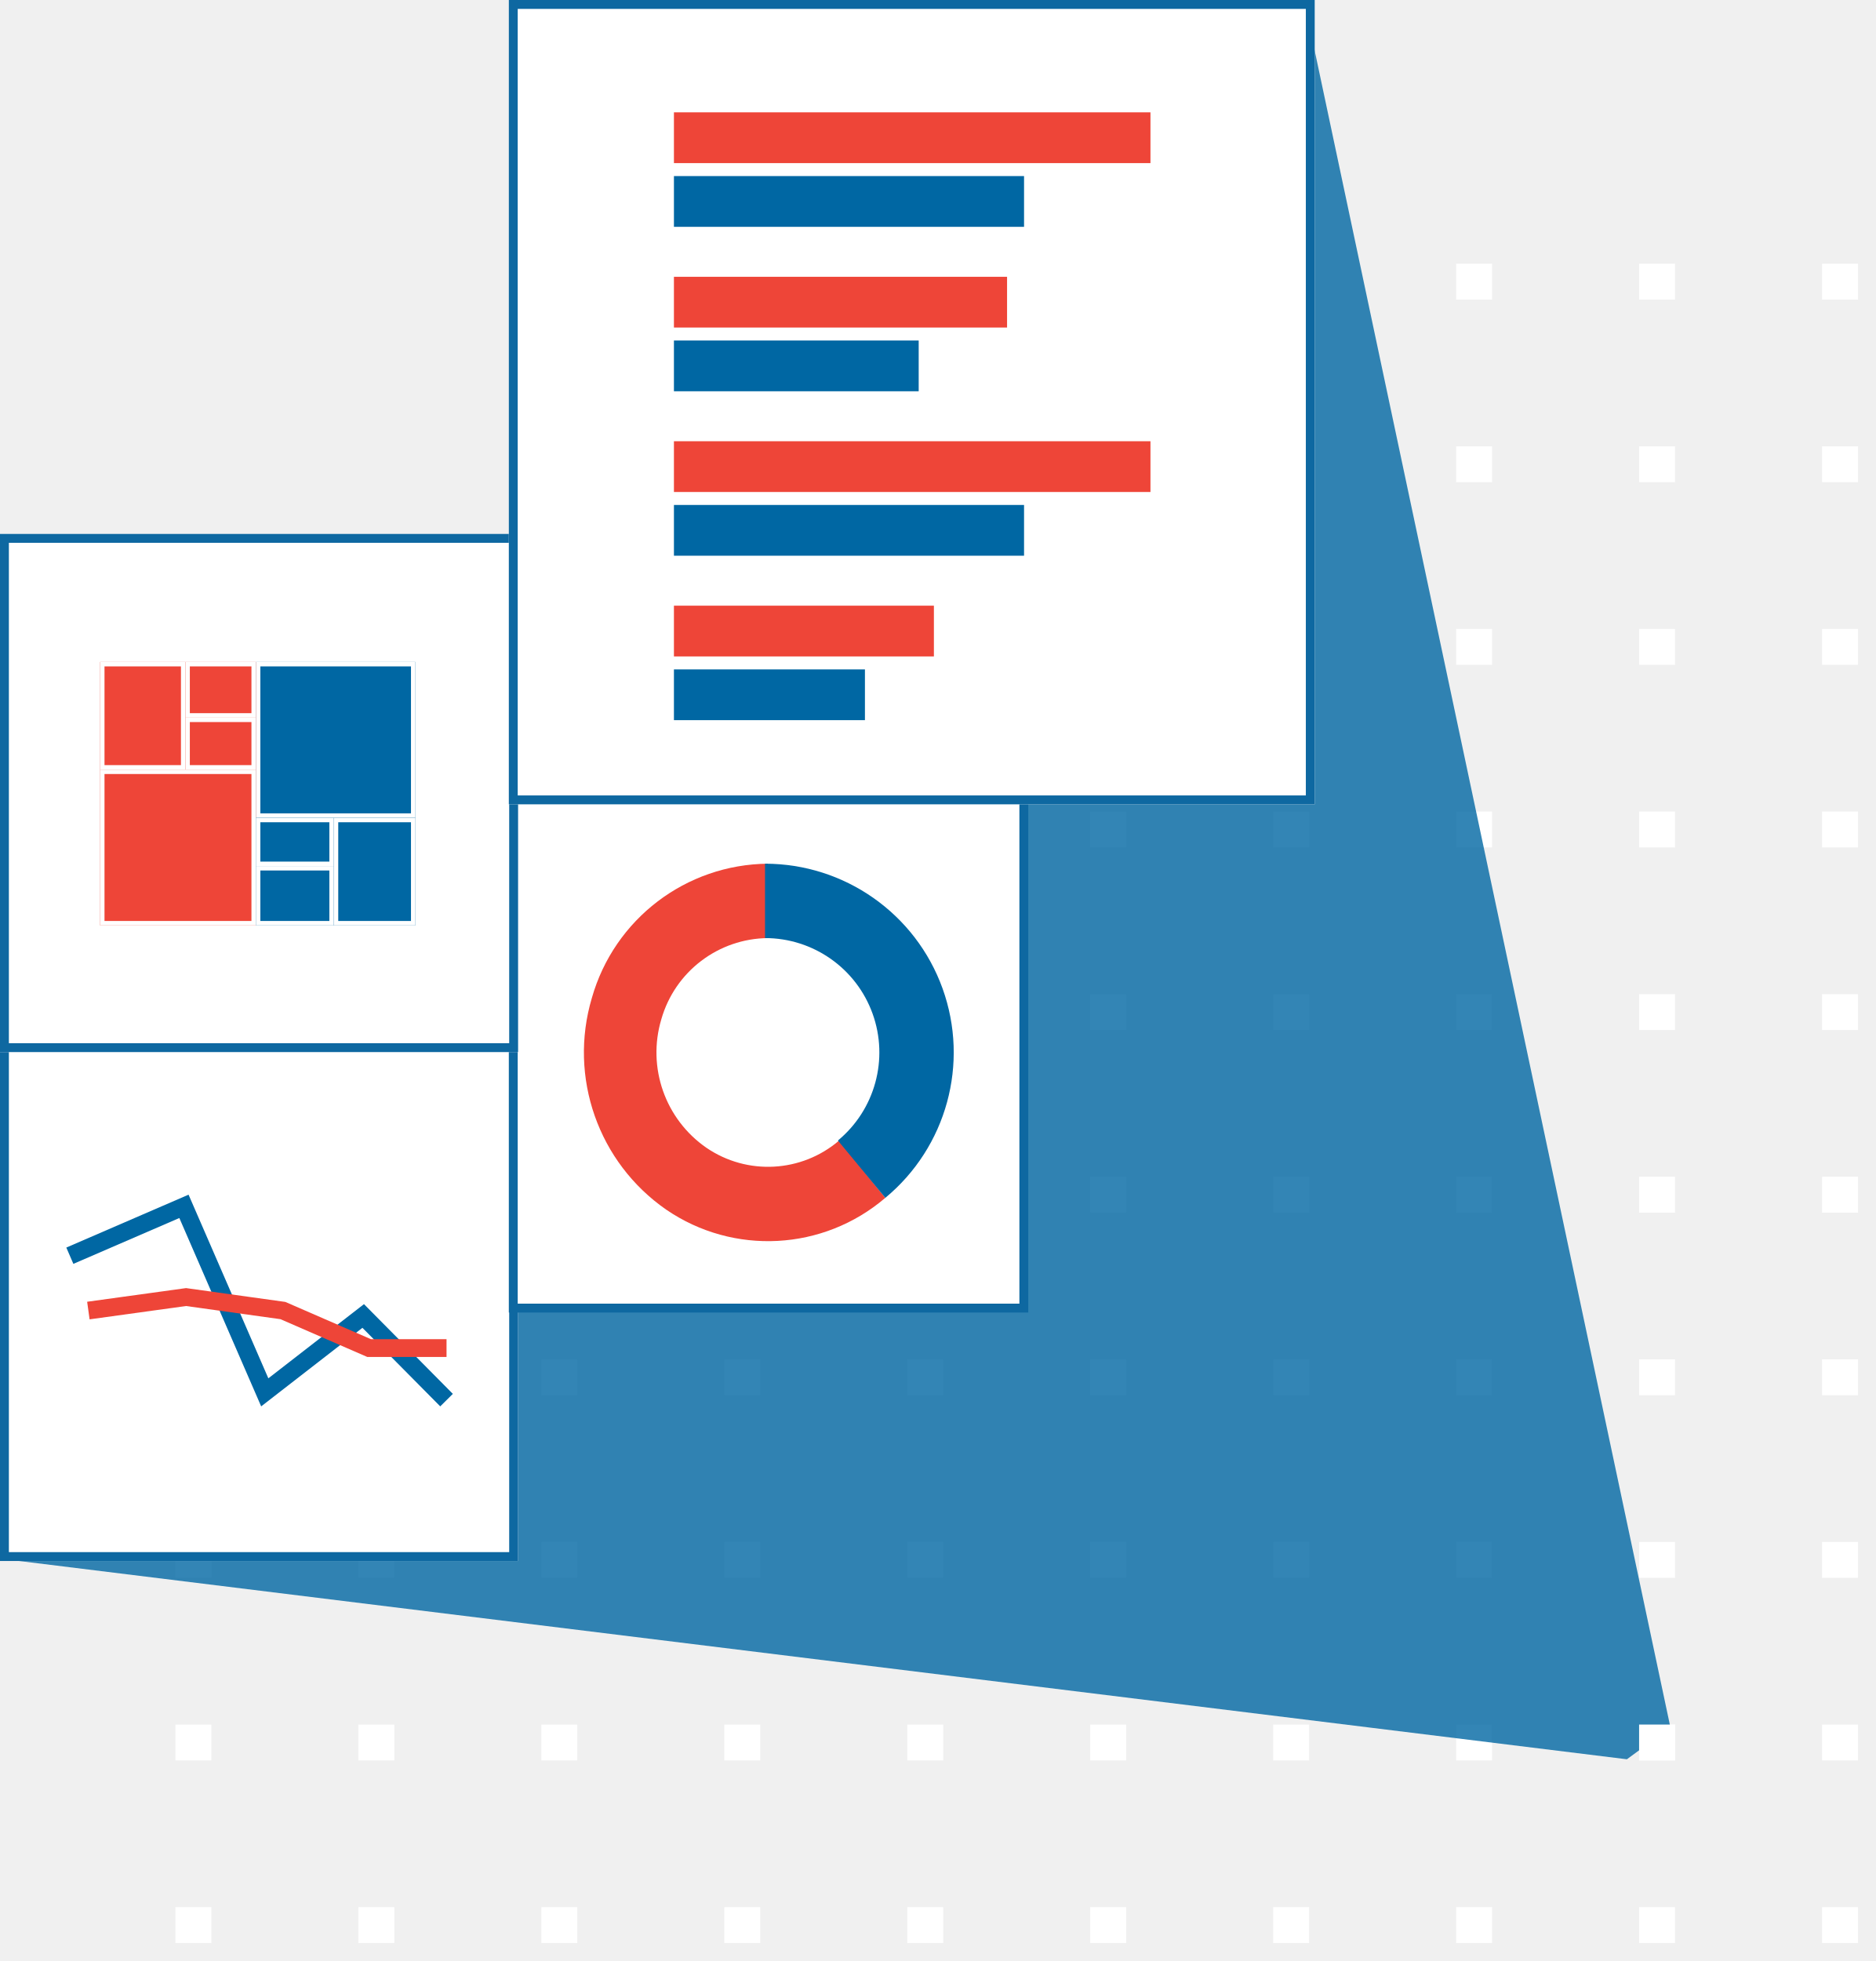
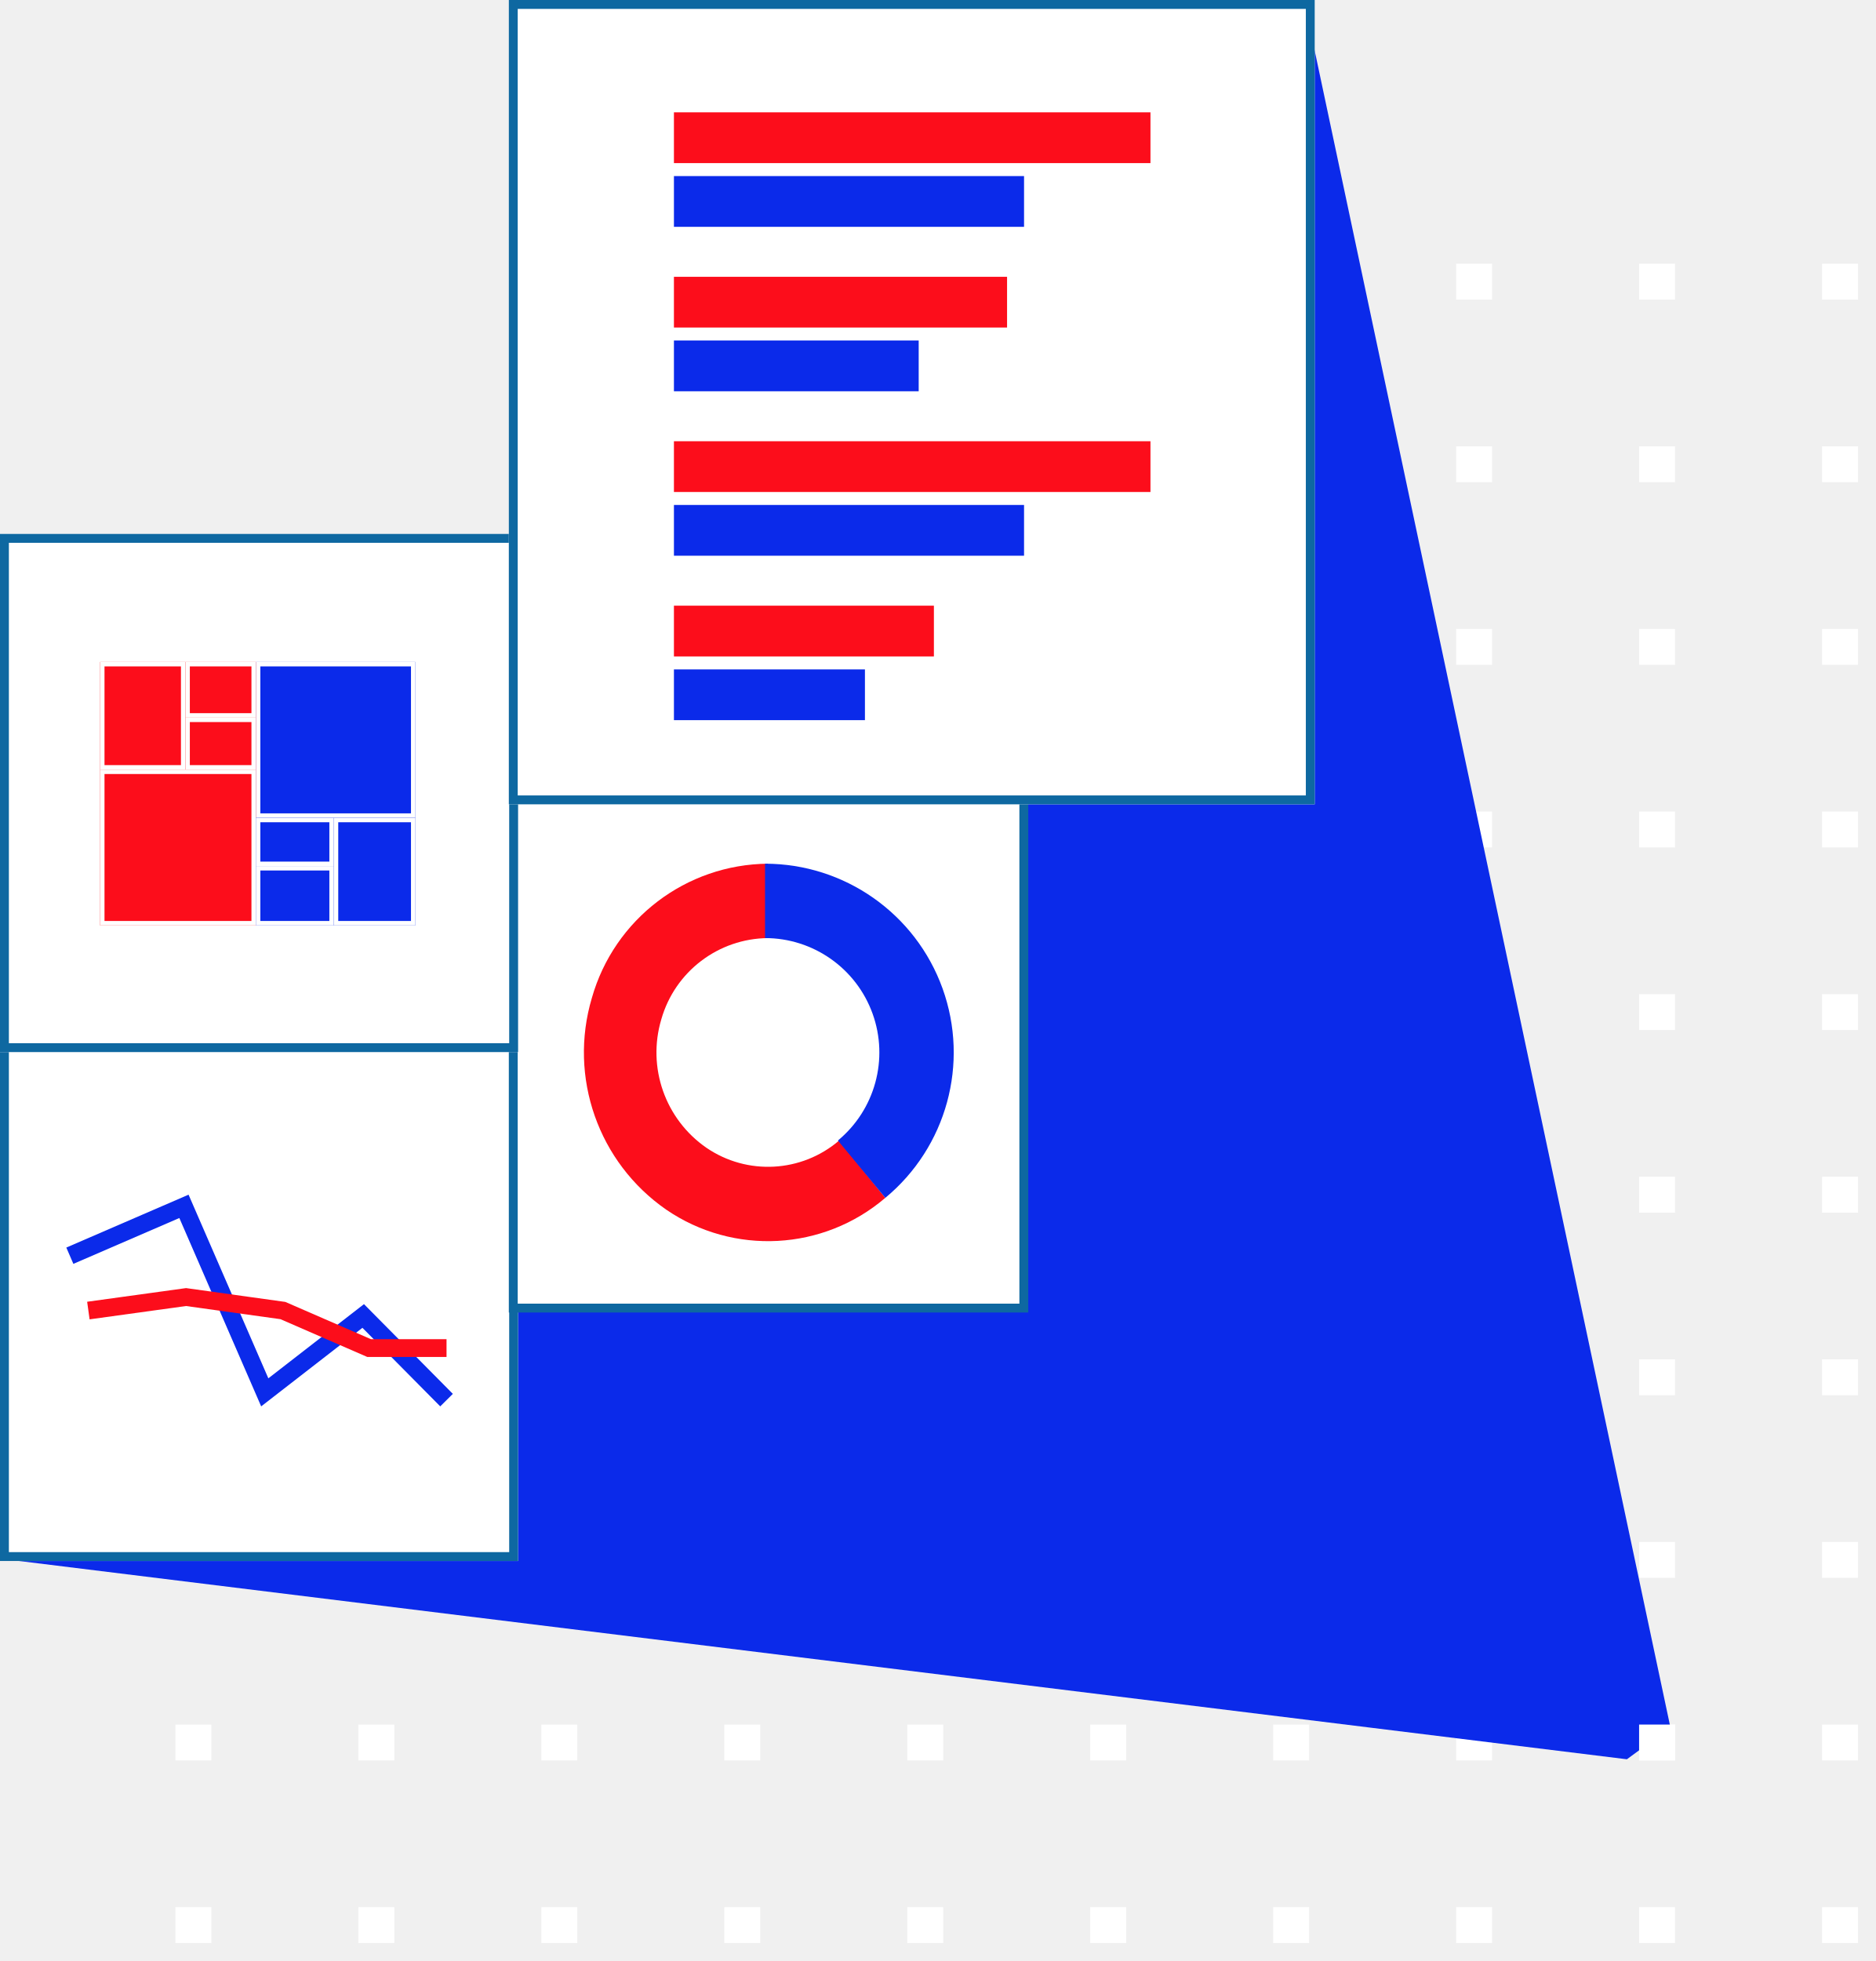
- <svg xmlns="http://www.w3.org/2000/svg" width="422.5" height="441.593" viewBox="0 0 422.5 441.593">
-   <defs>
-     <style>.a,.c,.f{fill:#fff;}.b{fill:rgba(0,103,163,0.8);}.c{stroke:#0e68a1;stroke-width:2px;}.d,.e,.l{fill:none;}.d{stroke:#0067a3;}.d,.e{stroke-width:4px;}.e{stroke:#ee4538;}.g,.j{fill:#ee4538;}.h,.i{fill:#0067a3;}.i,.j{stroke:#fff;}.k,.m{stroke:none;}.m{fill:#0e68a1;}</style>
-   </defs>
-   <g transform="translate(35.472 55.342)">
-     <path class="a" d="M5.711,0l5.723,5.723L5.723,11.434,0,5.711Z" transform="translate(82.413 8.085) rotate(-45)" />
-     <path class="a" d="M5.711,0l5.723,5.723L5.723,11.434,0,5.711Z" transform="translate(123.619 8.085) rotate(-45)" />
-     <path class="a" d="M5.711,0l5.723,5.723L5.723,11.434,0,5.711Z" transform="translate(164.826 8.085) rotate(-45)" />
-     <path class="a" d="M5.711,0l5.723,5.723L5.723,11.434,0,5.711Z" transform="translate(206.032 8.085) rotate(-45)" />
-     <path class="a" d="M5.711,0l5.723,5.723L5.723,11.434,0,5.711Z" transform="translate(247.238 8.085) rotate(-45)" />
-     <path class="a" d="M5.711,0l5.723,5.723L5.723,11.434,0,5.711Z" transform="translate(288.445 8.085) rotate(-45)" />
-     <path class="a" d="M5.711,0l5.723,5.723L5.723,11.434,0,5.711Z" transform="translate(329.651 8.085) rotate(-45)" />
-     <path class="a" d="M5.711,0l5.723,5.723L5.723,11.434,0,5.711Z" transform="translate(370.858 8.085) rotate(-45)" />
-     <path class="a" d="M5.711,0l5.723,5.723L5.723,11.434,0,5.711Z" transform="translate(82.413 49.205) rotate(-45)" />
-     <path class="a" d="M5.711,0l5.723,5.723L5.723,11.434,0,5.711Z" transform="translate(123.619 49.205) rotate(-45)" />
-     <path class="a" d="M5.711,0l5.723,5.723L5.723,11.434,0,5.711Z" transform="translate(164.826 49.205) rotate(-45)" />
-     <path class="a" d="M5.711,0l5.723,5.723L5.723,11.434,0,5.711Z" transform="translate(206.032 49.205) rotate(-45)" />
-     <path class="a" d="M5.711,0l5.723,5.723L5.723,11.434,0,5.711Z" transform="translate(247.238 49.205) rotate(-45)" />
-     <path class="a" d="M5.711,0l5.723,5.723L5.723,11.434,0,5.711Z" transform="translate(288.445 49.205) rotate(-45)" />
-     <path class="a" d="M5.711,0l5.723,5.723L5.723,11.434,0,5.711Z" transform="translate(329.651 49.205) rotate(-45)" />
-     <path class="a" d="M5.711,0l5.723,5.723L5.723,11.434,0,5.711Z" transform="translate(370.858 49.205) rotate(-45)" />
-     <path class="a" d="M5.711,0l5.723,5.723L5.723,11.434,0,5.711Z" transform="translate(0 90.325) rotate(-45)" />
-     <path class="a" d="M5.711,0l5.723,5.723L5.723,11.434,0,5.711Z" transform="translate(41.206 90.325) rotate(-45)" />
-     <path class="a" d="M5.711,0l5.723,5.723L5.723,11.434,0,5.711Z" transform="translate(82.413 90.325) rotate(-45)" />
-     <path class="a" d="M5.711,0l5.723,5.723L5.723,11.434,0,5.711Z" transform="translate(123.619 90.325) rotate(-45)" />
-     <path class="a" d="M5.711,0l5.723,5.723L5.723,11.434,0,5.711Z" transform="translate(164.826 90.325) rotate(-45)" />
-     <path class="a" d="M5.711,0l5.723,5.723L5.723,11.434,0,5.711Z" transform="translate(206.032 90.325) rotate(-45)" />
-     <path class="a" d="M5.711,0l5.723,5.723L5.723,11.434,0,5.711Z" transform="translate(247.238 90.325) rotate(-45)" />
-     <path class="a" d="M5.711,0l5.723,5.723L5.723,11.434,0,5.711Z" transform="translate(288.445 90.325) rotate(-45)" />
-     <path class="a" d="M5.711,0l5.723,5.723L5.723,11.434,0,5.711Z" transform="translate(329.651 90.325) rotate(-45)" />
-     <path class="a" d="M5.711,0l5.723,5.723L5.723,11.434,0,5.711Z" transform="translate(370.858 90.325) rotate(-45)" />
-     <path class="a" d="M5.711,0l5.723,5.723L5.723,11.434,0,5.711Z" transform="translate(0 131.445) rotate(-45)" />
-     <path class="a" d="M5.711,0l5.723,5.723L5.723,11.434,0,5.711Z" transform="translate(41.206 131.445) rotate(-45)" />
-     <path class="a" d="M5.711,0l5.723,5.723L5.723,11.434,0,5.711Z" transform="translate(82.413 131.445) rotate(-45)" />
-     <path class="a" d="M5.711,0l5.723,5.723L5.723,11.434,0,5.711Z" transform="translate(123.619 131.445) rotate(-45)" />
-     <path class="a" d="M5.711,0l5.723,5.723L5.723,11.434,0,5.711Z" transform="translate(164.826 131.445) rotate(-45)" />
-     <path class="a" d="M5.711,0l5.723,5.723L5.723,11.434,0,5.711Z" transform="translate(206.032 131.445) rotate(-45)" />
-     <path class="a" d="M5.711,0l5.723,5.723L5.723,11.434,0,5.711Z" transform="translate(247.238 131.445) rotate(-45)" />
-     <path class="a" d="M5.711,0l5.723,5.723L5.723,11.434,0,5.711Z" transform="translate(288.445 131.445) rotate(-45)" />
-     <path class="a" d="M5.711,0l5.723,5.723L5.723,11.434,0,5.711Z" transform="translate(329.651 131.445) rotate(-45)" />
-     <path class="a" d="M5.711,0l5.723,5.723L5.723,11.434,0,5.711Z" transform="translate(370.858 131.445) rotate(-45)" />
-     <path class="a" d="M5.711,0l5.723,5.723L5.723,11.434,0,5.711Z" transform="translate(0 172.566) rotate(-45)" />
-     <path class="a" d="M5.711,0l5.723,5.723L5.723,11.434,0,5.711Z" transform="translate(41.206 172.566) rotate(-45)" />
-     <path class="a" d="M5.711,0l5.723,5.723L5.723,11.434,0,5.711Z" transform="translate(82.413 172.566) rotate(-45)" />
-     <path class="a" d="M5.711,0l5.723,5.723L5.723,11.434,0,5.711Z" transform="translate(123.619 172.566) rotate(-45)" />
-     <path class="a" d="M5.711,0l5.723,5.723L5.723,11.434,0,5.711Z" transform="translate(164.826 172.566) rotate(-45)" />
-     <path class="a" d="M5.711,0l5.723,5.723L5.723,11.434,0,5.711Z" transform="translate(206.032 172.566) rotate(-45)" />
-     <path class="a" d="M5.711,0l5.723,5.723L5.723,11.434,0,5.711Z" transform="translate(247.238 172.566) rotate(-45)" />
-     <path class="a" d="M5.711,0l5.723,5.723L5.723,11.434,0,5.711Z" transform="translate(288.445 172.566) rotate(-45)" />
-     <path class="a" d="M5.711,0l5.723,5.723L5.723,11.434,0,5.711Z" transform="translate(329.651 172.566) rotate(-45)" />
-     <path class="a" d="M5.711,0l5.723,5.723L5.723,11.434,0,5.711Z" transform="translate(370.858 172.566) rotate(-45)" />
-     <path class="a" d="M5.711,0l5.723,5.723L5.723,11.434,0,5.711Z" transform="translate(0 213.686) rotate(-45)" />
-     <path class="a" d="M5.711,0l5.723,5.723L5.723,11.434,0,5.711Z" transform="translate(41.206 213.686) rotate(-45)" />
-     <path class="a" d="M5.711,0l5.723,5.723L5.723,11.434,0,5.711Z" transform="translate(82.413 213.686) rotate(-45)" />
-     <path class="a" d="M5.711,0l5.723,5.723L5.723,11.434,0,5.711Z" transform="translate(123.619 213.686) rotate(-45)" />
-     <path class="a" d="M5.711,0l5.723,5.723L5.723,11.434,0,5.711Z" transform="translate(164.826 213.686) rotate(-45)" />
-     <path class="a" d="M5.711,0l5.723,5.723L5.723,11.434,0,5.711Z" transform="translate(206.032 213.686) rotate(-45)" />
-     <path class="a" d="M5.711,0l5.723,5.723L5.723,11.434,0,5.711Z" transform="translate(247.238 213.686) rotate(-45)" />
-     <path class="a" d="M5.711,0l5.723,5.723L5.723,11.434,0,5.711Z" transform="translate(288.446 213.686) rotate(-45)" />
-     <path class="a" d="M5.711,0l5.723,5.723L5.723,11.434,0,5.711Z" transform="translate(329.651 213.686) rotate(-45)" />
-     <path class="a" d="M5.711,0l5.723,5.723L5.723,11.434,0,5.711Z" transform="translate(370.858 213.686) rotate(-45)" />
-     <path class="a" d="M5.711,0l5.723,5.723L5.723,11.434,0,5.711Z" transform="translate(0 254.806) rotate(-45)" />
-     <path class="a" d="M5.711,0l5.723,5.723L5.723,11.434,0,5.711Z" transform="translate(41.206 254.806) rotate(-45)" />
-     <path class="a" d="M5.711,0l5.723,5.723L5.723,11.434,0,5.711Z" transform="translate(82.413 254.806) rotate(-45)" />
-     <path class="a" d="M5.711,0l5.723,5.723L5.723,11.434,0,5.711Z" transform="translate(123.619 254.806) rotate(-45)" />
-     <path class="a" d="M5.711,0l5.723,5.723L5.723,11.434,0,5.711Z" transform="translate(164.826 254.806) rotate(-45)" />
-     <path class="a" d="M5.711,0l5.723,5.723L5.723,11.434,0,5.711Z" transform="translate(206.032 254.806) rotate(-45)" />
-     <path class="a" d="M5.711,0l5.723,5.723L5.723,11.434,0,5.711Z" transform="translate(247.238 254.806) rotate(-45)" />
-     <path class="a" d="M5.711,0l5.723,5.723L5.723,11.434,0,5.711Z" transform="translate(288.445 254.806) rotate(-45)" />
-     <path class="a" d="M5.711,0l5.723,5.723L5.723,11.434,0,5.711Z" transform="translate(329.651 254.806) rotate(-45)" />
-     <path class="a" d="M5.711,0l5.723,5.723L5.723,11.434,0,5.711Z" transform="translate(370.858 254.806) rotate(-45)" />
-     <path class="a" d="M5.711,0l5.723,5.723L5.723,11.434,0,5.711Z" transform="translate(0 295.926) rotate(-45)" />
-     <path class="a" d="M5.711,0l5.723,5.723L5.723,11.434,0,5.711Z" transform="translate(41.206 295.926) rotate(-45)" />
-     <path class="a" d="M5.711,0l5.723,5.723L5.723,11.434,0,5.711Z" transform="translate(82.413 295.926) rotate(-45)" />
-     <path class="a" d="M5.711,0l5.723,5.723L5.723,11.434,0,5.711Z" transform="translate(123.619 295.926) rotate(-45)" />
-     <path class="a" d="M5.711,0l5.723,5.723L5.723,11.434,0,5.711Z" transform="translate(164.826 295.926) rotate(-45)" />
-     <path class="a" d="M5.711,0l5.723,5.723L5.723,11.434,0,5.711Z" transform="translate(206.032 295.926) rotate(-45)" />
-     <path class="a" d="M5.711,0l5.723,5.723L5.723,11.434,0,5.711Z" transform="translate(247.238 295.926) rotate(-45)" />
-     <path class="a" d="M5.711,0l5.723,5.723L5.723,11.434,0,5.711Z" transform="translate(329.651 295.926) rotate(-45)" />
-     <path class="a" d="M5.711,0l5.723,5.723L5.723,11.434,0,5.711Z" transform="translate(370.858 295.926) rotate(-45)" />
-     <path class="a" d="M5.711,0l5.723,5.723L5.723,11.434,0,5.711Z" transform="translate(0 337.046) rotate(-45)" />
-     <path class="a" d="M5.711,0l5.723,5.723L5.723,11.434,0,5.711Z" transform="translate(41.206 337.046) rotate(-45)" />
-     <path class="a" d="M5.711,0l5.723,5.723L5.723,11.434,0,5.711Z" transform="translate(82.413 337.046) rotate(-45)" />
-     <path class="a" d="M5.711,0l5.723,5.723L5.723,11.434,0,5.711Z" transform="translate(123.619 337.046) rotate(-45)" />
-     <path class="a" d="M5.711,0l5.723,5.723L5.723,11.434,0,5.711Z" transform="translate(164.826 337.046) rotate(-45)" />
-     <path class="a" d="M5.711,0l5.723,5.723L5.723,11.434,0,5.711Z" transform="translate(206.032 337.046) rotate(-45)" />
-     <path class="a" d="M5.711,0l5.723,5.723L5.723,11.434,0,5.711Z" transform="translate(247.238 337.046) rotate(-45)" />
-     <path class="a" d="M5.711,0l5.723,5.723L5.723,11.434,0,5.711Z" transform="translate(288.445 337.046) rotate(-45)" />
-     <path class="a" d="M5.711,0l5.723,5.723L5.723,11.434,0,5.711Z" transform="translate(329.651 337.046) rotate(-45)" />
-     <path class="a" d="M5.711,0l5.723,5.723L5.723,11.434,0,5.711Z" transform="translate(370.858 337.046) rotate(-45)" />
-     <path class="a" d="M5.711,0l5.723,5.723L5.723,11.434,0,5.711Z" transform="translate(0 378.166) rotate(-45)" />
-     <path class="a" d="M5.711,0l5.723,5.723L5.723,11.434,0,5.711Z" transform="translate(41.206 378.166) rotate(-45)" />
-     <path class="a" d="M5.711,0l5.723,5.723L5.723,11.434,0,5.711Z" transform="translate(82.413 378.166) rotate(-45)" />
-     <path class="a" d="M5.711,0l5.723,5.723L5.723,11.434,0,5.711Z" transform="translate(123.619 378.166) rotate(-45)" />
-     <path class="a" d="M5.711,0l5.723,5.723L5.723,11.434,0,5.711Z" transform="translate(164.826 378.166) rotate(-45)" />
-     <path class="a" d="M5.711,0l5.723,5.723L5.723,11.434,0,5.711Z" transform="translate(206.032 378.166) rotate(-45)" />
-     <path class="a" d="M5.711,0l5.723,5.723L5.723,11.434,0,5.711Z" transform="translate(247.238 378.166) rotate(-45)" />
-     <path class="a" d="M5.711,0l5.723,5.723L5.723,11.434,0,5.711Z" transform="translate(288.445 378.166) rotate(-45)" />
-     <path class="a" d="M5.711,0l5.723,5.723L5.723,11.434,0,5.711Z" transform="translate(329.651 378.166) rotate(-45)" />
-     <path class="a" d="M5.711,0l5.723,5.723L5.723,11.434,0,5.711Z" transform="translate(370.858 378.166) rotate(-45)" />
-     <path class="a" d="M5.711,0l5.723,5.723L5.723,11.434,0,5.711Z" transform="translate(288.446 295.926) rotate(-45)" />
+ <svg xmlns="http://www.w3.org/2000/svg" id="Component_123_6" data-name="Component 123 – 6" width="422.5" height="441.593" viewBox="0 0 422.5 441.593">
+   <g id="Group_4499" data-name="Group 4499" transform="translate(35.472 55.342)">
+     <path id="Path_3069" data-name="Path 3069" d="M5.711,0l5.723,5.723L5.723,11.434,0,5.711Z" transform="translate(82.413 8.085) rotate(-45)" fill="#fff" />
+     <path id="Path_3069-2" data-name="Path 3069" d="M5.711,0l5.723,5.723L5.723,11.434,0,5.711Z" transform="translate(123.619 8.085) rotate(-45)" fill="#fff" />
+     <path id="Path_3069-3" data-name="Path 3069" d="M5.711,0l5.723,5.723L5.723,11.434,0,5.711Z" transform="translate(164.826 8.085) rotate(-45)" fill="#fff" />
+     <path id="Path_3069-4" data-name="Path 3069" d="M5.711,0l5.723,5.723L5.723,11.434,0,5.711Z" transform="translate(206.032 8.085) rotate(-45)" fill="#fff" />
+     <path id="Path_3069-5" data-name="Path 3069" d="M5.711,0l5.723,5.723L5.723,11.434,0,5.711Z" transform="translate(247.238 8.085) rotate(-45)" fill="#fff" />
+     <path id="Path_3069-6" data-name="Path 3069" d="M5.711,0l5.723,5.723L5.723,11.434,0,5.711Z" transform="translate(288.445 8.085) rotate(-45)" fill="#fff" />
+     <path id="Path_3069-7" data-name="Path 3069" d="M5.711,0l5.723,5.723L5.723,11.434,0,5.711Z" transform="translate(329.651 8.085) rotate(-45)" fill="#fff" />
+     <path id="Path_3069-8" data-name="Path 3069" d="M5.711,0l5.723,5.723L5.723,11.434,0,5.711Z" transform="translate(370.858 8.085) rotate(-45)" fill="#fff" />
+     <path id="Path_3069-9" data-name="Path 3069" d="M5.711,0l5.723,5.723L5.723,11.434,0,5.711Z" transform="translate(82.413 49.205) rotate(-45)" fill="#fff" />
+     <path id="Path_3069-10" data-name="Path 3069" d="M5.711,0l5.723,5.723L5.723,11.434,0,5.711Z" transform="translate(123.619 49.205) rotate(-45)" fill="#fff" />
+     <path id="Path_3069-11" data-name="Path 3069" d="M5.711,0l5.723,5.723L5.723,11.434,0,5.711Z" transform="translate(164.826 49.205) rotate(-45)" fill="#fff" />
+     <path id="Path_3069-12" data-name="Path 3069" d="M5.711,0l5.723,5.723L5.723,11.434,0,5.711Z" transform="translate(206.032 49.205) rotate(-45)" fill="#fff" />
+     <path id="Path_3069-13" data-name="Path 3069" d="M5.711,0l5.723,5.723L5.723,11.434,0,5.711Z" transform="translate(247.238 49.205) rotate(-45)" fill="#fff" />
+     <path id="Path_3069-14" data-name="Path 3069" d="M5.711,0l5.723,5.723L5.723,11.434,0,5.711Z" transform="translate(288.445 49.205) rotate(-45)" fill="#fff" />
+     <path id="Path_3069-15" data-name="Path 3069" d="M5.711,0l5.723,5.723L5.723,11.434,0,5.711Z" transform="translate(329.651 49.205) rotate(-45)" fill="#fff" />
+     <path id="Path_3069-16" data-name="Path 3069" d="M5.711,0l5.723,5.723L5.723,11.434,0,5.711Z" transform="translate(370.858 49.205) rotate(-45)" fill="#fff" />
+     <path id="Path_3069-17" data-name="Path 3069" d="M5.711,0l5.723,5.723L5.723,11.434,0,5.711Z" transform="translate(0 90.325) rotate(-45)" fill="#fff" />
+     <path id="Path_3069-18" data-name="Path 3069" d="M5.711,0l5.723,5.723L5.723,11.434,0,5.711Z" transform="translate(41.206 90.325) rotate(-45)" fill="#fff" />
+     <path id="Path_3069-19" data-name="Path 3069" d="M5.711,0l5.723,5.723L5.723,11.434,0,5.711Z" transform="translate(82.413 90.325) rotate(-45)" fill="#fff" />
+     <path id="Path_3069-20" data-name="Path 3069" d="M5.711,0l5.723,5.723L5.723,11.434,0,5.711Z" transform="translate(123.619 90.325) rotate(-45)" fill="#fff" />
+     <path id="Path_3069-21" data-name="Path 3069" d="M5.711,0l5.723,5.723L5.723,11.434,0,5.711Z" transform="translate(164.826 90.325) rotate(-45)" fill="#fff" />
+     <path id="Path_3069-22" data-name="Path 3069" d="M5.711,0l5.723,5.723L5.723,11.434,0,5.711Z" transform="translate(206.032 90.325) rotate(-45)" fill="#fff" />
+     <path id="Path_3069-23" data-name="Path 3069" d="M5.711,0l5.723,5.723L5.723,11.434,0,5.711Z" transform="translate(247.238 90.325) rotate(-45)" fill="#fff" />
+     <path id="Path_3069-24" data-name="Path 3069" d="M5.711,0l5.723,5.723L5.723,11.434,0,5.711Z" transform="translate(288.445 90.325) rotate(-45)" fill="#fff" />
+     <path id="Path_3069-25" data-name="Path 3069" d="M5.711,0l5.723,5.723L5.723,11.434,0,5.711Z" transform="translate(329.651 90.325) rotate(-45)" fill="#fff" />
+     <path id="Path_3069-26" data-name="Path 3069" d="M5.711,0l5.723,5.723L5.723,11.434,0,5.711Z" transform="translate(370.858 90.325) rotate(-45)" fill="#fff" />
+     <path id="Path_3069-27" data-name="Path 3069" d="M5.711,0l5.723,5.723L5.723,11.434,0,5.711Z" transform="translate(0 131.445) rotate(-45)" fill="#fff" />
+     <path id="Path_3069-28" data-name="Path 3069" d="M5.711,0l5.723,5.723L5.723,11.434,0,5.711Z" transform="translate(41.206 131.445) rotate(-45)" fill="#fff" />
+     <path id="Path_3069-29" data-name="Path 3069" d="M5.711,0l5.723,5.723L5.723,11.434,0,5.711Z" transform="translate(82.413 131.445) rotate(-45)" fill="#fff" />
+     <path id="Path_3069-30" data-name="Path 3069" d="M5.711,0l5.723,5.723L5.723,11.434,0,5.711Z" transform="translate(123.619 131.445) rotate(-45)" fill="#fff" />
+     <path id="Path_3069-31" data-name="Path 3069" d="M5.711,0l5.723,5.723L5.723,11.434,0,5.711Z" transform="translate(164.826 131.445) rotate(-45)" fill="#fff" />
+     <path id="Path_3069-32" data-name="Path 3069" d="M5.711,0l5.723,5.723L5.723,11.434,0,5.711Z" transform="translate(206.032 131.445) rotate(-45)" fill="#fff" />
+     <path id="Path_3069-33" data-name="Path 3069" d="M5.711,0l5.723,5.723L5.723,11.434,0,5.711Z" transform="translate(247.238 131.445) rotate(-45)" fill="#fff" />
+     <path id="Path_3069-34" data-name="Path 3069" d="M5.711,0l5.723,5.723L5.723,11.434,0,5.711Z" transform="translate(288.445 131.445) rotate(-45)" fill="#fff" />
+     <path id="Path_3069-35" data-name="Path 3069" d="M5.711,0l5.723,5.723L5.723,11.434,0,5.711Z" transform="translate(329.651 131.445) rotate(-45)" fill="#fff" />
+     <path id="Path_3069-36" data-name="Path 3069" d="M5.711,0l5.723,5.723L5.723,11.434,0,5.711Z" transform="translate(370.858 131.445) rotate(-45)" fill="#fff" />
+     <path id="Path_3069-37" data-name="Path 3069" d="M5.711,0l5.723,5.723L5.723,11.434,0,5.711Z" transform="translate(0 172.566) rotate(-45)" fill="#fff" />
+     <path id="Path_3069-38" data-name="Path 3069" d="M5.711,0l5.723,5.723L5.723,11.434,0,5.711Z" transform="translate(41.206 172.566) rotate(-45)" fill="#fff" />
+     <path id="Path_3069-39" data-name="Path 3069" d="M5.711,0l5.723,5.723L5.723,11.434,0,5.711Z" transform="translate(82.413 172.566) rotate(-45)" fill="#fff" />
+     <path id="Path_3069-40" data-name="Path 3069" d="M5.711,0l5.723,5.723L5.723,11.434,0,5.711Z" transform="translate(123.619 172.566) rotate(-45)" fill="#fff" />
+     <path id="Path_3069-41" data-name="Path 3069" d="M5.711,0l5.723,5.723L5.723,11.434,0,5.711Z" transform="translate(164.826 172.566) rotate(-45)" fill="#fff" />
+     <path id="Path_3069-42" data-name="Path 3069" d="M5.711,0l5.723,5.723L5.723,11.434,0,5.711Z" transform="translate(206.032 172.566) rotate(-45)" fill="#fff" />
+     <path id="Path_3069-43" data-name="Path 3069" d="M5.711,0l5.723,5.723L5.723,11.434,0,5.711Z" transform="translate(247.238 172.566) rotate(-45)" fill="#fff" />
+     <path id="Path_3069-44" data-name="Path 3069" d="M5.711,0l5.723,5.723L5.723,11.434,0,5.711Z" transform="translate(288.445 172.566) rotate(-45)" fill="#fff" />
+     <path id="Path_3069-45" data-name="Path 3069" d="M5.711,0l5.723,5.723L5.723,11.434,0,5.711Z" transform="translate(329.651 172.566) rotate(-45)" fill="#fff" />
+     <path id="Path_3069-46" data-name="Path 3069" d="M5.711,0l5.723,5.723L5.723,11.434,0,5.711Z" transform="translate(370.858 172.566) rotate(-45)" fill="#fff" />
+     <path id="Path_3069-47" data-name="Path 3069" d="M5.711,0l5.723,5.723L5.723,11.434,0,5.711Z" transform="translate(0 213.686) rotate(-45)" fill="#fff" />
+     <path id="Path_3069-48" data-name="Path 3069" d="M5.711,0l5.723,5.723L5.723,11.434,0,5.711Z" transform="translate(41.206 213.686) rotate(-45)" fill="#fff" />
+     <path id="Path_3069-49" data-name="Path 3069" d="M5.711,0l5.723,5.723L5.723,11.434,0,5.711Z" transform="translate(82.413 213.686) rotate(-45)" fill="#fff" />
+     <path id="Path_3069-50" data-name="Path 3069" d="M5.711,0l5.723,5.723L5.723,11.434,0,5.711Z" transform="translate(123.619 213.686) rotate(-45)" fill="#fff" />
+     <path id="Path_3069-51" data-name="Path 3069" d="M5.711,0l5.723,5.723L5.723,11.434,0,5.711Z" transform="translate(164.826 213.686) rotate(-45)" fill="#fff" />
+     <path id="Path_3069-52" data-name="Path 3069" d="M5.711,0l5.723,5.723L5.723,11.434,0,5.711Z" transform="translate(206.032 213.686) rotate(-45)" fill="#fff" />
+     <path id="Path_3069-53" data-name="Path 3069" d="M5.711,0l5.723,5.723L5.723,11.434,0,5.711Z" transform="translate(247.238 213.686) rotate(-45)" fill="#fff" />
+     <path id="Path_3091" data-name="Path 3091" d="M5.711,0l5.723,5.723L5.723,11.434,0,5.711Z" transform="translate(288.446 213.686) rotate(-45)" fill="#fff" />
+     <path id="Path_3069-54" data-name="Path 3069" d="M5.711,0l5.723,5.723L5.723,11.434,0,5.711Z" transform="translate(329.651 213.686) rotate(-45)" fill="#fff" />
+     <path id="Path_3069-55" data-name="Path 3069" d="M5.711,0l5.723,5.723L5.723,11.434,0,5.711Z" transform="translate(370.858 213.686) rotate(-45)" fill="#fff" />
+     <path id="Path_3069-56" data-name="Path 3069" d="M5.711,0l5.723,5.723L5.723,11.434,0,5.711Z" transform="translate(0 254.806) rotate(-45)" fill="#fff" />
+     <path id="Path_3069-57" data-name="Path 3069" d="M5.711,0l5.723,5.723L5.723,11.434,0,5.711Z" transform="translate(41.206 254.806) rotate(-45)" fill="#fff" />
+     <path id="Path_3069-58" data-name="Path 3069" d="M5.711,0l5.723,5.723L5.723,11.434,0,5.711Z" transform="translate(82.413 254.806) rotate(-45)" fill="#fff" />
+     <path id="Path_3069-59" data-name="Path 3069" d="M5.711,0l5.723,5.723L5.723,11.434,0,5.711Z" transform="translate(123.619 254.806) rotate(-45)" fill="#fff" />
+     <path id="Path_3069-60" data-name="Path 3069" d="M5.711,0l5.723,5.723L5.723,11.434,0,5.711Z" transform="translate(164.826 254.806) rotate(-45)" fill="#fff" />
+     <path id="Path_3069-61" data-name="Path 3069" d="M5.711,0l5.723,5.723L5.723,11.434,0,5.711Z" transform="translate(206.032 254.806) rotate(-45)" fill="#fff" />
+     <path id="Path_3069-62" data-name="Path 3069" d="M5.711,0l5.723,5.723L5.723,11.434,0,5.711Z" transform="translate(247.238 254.806) rotate(-45)" fill="#fff" />
+     <path id="Path_3069-63" data-name="Path 3069" d="M5.711,0l5.723,5.723L5.723,11.434,0,5.711Z" transform="translate(288.445 254.806) rotate(-45)" fill="#fff" />
+     <path id="Path_3069-64" data-name="Path 3069" d="M5.711,0l5.723,5.723L5.723,11.434,0,5.711Z" transform="translate(329.651 254.806) rotate(-45)" fill="#fff" />
+     <path id="Path_3069-65" data-name="Path 3069" d="M5.711,0l5.723,5.723L5.723,11.434,0,5.711Z" transform="translate(370.858 254.806) rotate(-45)" fill="#fff" />
+     <path id="Path_3069-66" data-name="Path 3069" d="M5.711,0l5.723,5.723L5.723,11.434,0,5.711Z" transform="translate(0 295.926) rotate(-45)" fill="#fff" />
+     <path id="Path_3069-67" data-name="Path 3069" d="M5.711,0l5.723,5.723L5.723,11.434,0,5.711Z" transform="translate(41.206 295.926) rotate(-45)" fill="#fff" />
+     <path id="Path_3069-68" data-name="Path 3069" d="M5.711,0l5.723,5.723L5.723,11.434,0,5.711Z" transform="translate(82.413 295.926) rotate(-45)" fill="#fff" />
+     <path id="Path_3069-69" data-name="Path 3069" d="M5.711,0l5.723,5.723L5.723,11.434,0,5.711Z" transform="translate(123.619 295.926) rotate(-45)" fill="#fff" />
+     <path id="Path_3069-70" data-name="Path 3069" d="M5.711,0l5.723,5.723L5.723,11.434,0,5.711Z" transform="translate(164.826 295.926) rotate(-45)" fill="#fff" />
+     <path id="Path_3069-71" data-name="Path 3069" d="M5.711,0l5.723,5.723L5.723,11.434,0,5.711Z" transform="translate(206.032 295.926) rotate(-45)" fill="#fff" />
+     <path id="Path_3069-72" data-name="Path 3069" d="M5.711,0l5.723,5.723L5.723,11.434,0,5.711Z" transform="translate(247.238 295.926) rotate(-45)" fill="#fff" />
+     <path id="Path_3069-73" data-name="Path 3069" d="M5.711,0l5.723,5.723L5.723,11.434,0,5.711Z" transform="translate(329.651 295.926) rotate(-45)" fill="#fff" />
+     <path id="Path_3069-74" data-name="Path 3069" d="M5.711,0l5.723,5.723L5.723,11.434,0,5.711Z" transform="translate(370.858 295.926) rotate(-45)" fill="#fff" />
+     <path id="Path_3069-75" data-name="Path 3069" d="M5.711,0l5.723,5.723L5.723,11.434,0,5.711Z" transform="translate(0 337.046) rotate(-45)" fill="#fff" />
+     <path id="Path_3069-76" data-name="Path 3069" d="M5.711,0l5.723,5.723L5.723,11.434,0,5.711Z" transform="translate(41.206 337.046) rotate(-45)" fill="#fff" />
+     <path id="Path_3069-77" data-name="Path 3069" d="M5.711,0l5.723,5.723L5.723,11.434,0,5.711Z" transform="translate(82.413 337.046) rotate(-45)" fill="#fff" />
+     <path id="Path_3069-78" data-name="Path 3069" d="M5.711,0l5.723,5.723L5.723,11.434,0,5.711Z" transform="translate(123.619 337.046) rotate(-45)" fill="#fff" />
+     <path id="Path_3069-79" data-name="Path 3069" d="M5.711,0l5.723,5.723L5.723,11.434,0,5.711Z" transform="translate(164.826 337.046) rotate(-45)" fill="#fff" />
+     <path id="Path_3069-80" data-name="Path 3069" d="M5.711,0l5.723,5.723L5.723,11.434,0,5.711Z" transform="translate(206.032 337.046) rotate(-45)" fill="#fff" />
+     <path id="Path_3069-81" data-name="Path 3069" d="M5.711,0l5.723,5.723L5.723,11.434,0,5.711Z" transform="translate(247.238 337.046) rotate(-45)" fill="#fff" />
+     <path id="Path_3069-82" data-name="Path 3069" d="M5.711,0l5.723,5.723L5.723,11.434,0,5.711Z" transform="translate(288.445 337.046) rotate(-45)" fill="#fff" />
+     <path id="Path_3069-83" data-name="Path 3069" d="M5.711,0l5.723,5.723L5.723,11.434,0,5.711Z" transform="translate(329.651 337.046) rotate(-45)" fill="#fff" />
+     <path id="Path_3069-84" data-name="Path 3069" d="M5.711,0l5.723,5.723L5.723,11.434,0,5.711Z" transform="translate(370.858 337.046) rotate(-45)" fill="#fff" />
+     <path id="Path_3069-85" data-name="Path 3069" d="M5.711,0l5.723,5.723L5.723,11.434,0,5.711Z" transform="translate(0 378.166) rotate(-45)" fill="#fff" />
+     <path id="Path_3069-86" data-name="Path 3069" d="M5.711,0l5.723,5.723L5.723,11.434,0,5.711Z" transform="translate(41.206 378.166) rotate(-45)" fill="#fff" />
+     <path id="Path_3069-87" data-name="Path 3069" d="M5.711,0l5.723,5.723L5.723,11.434,0,5.711Z" transform="translate(82.413 378.166) rotate(-45)" fill="#fff" />
+     <path id="Path_3069-88" data-name="Path 3069" d="M5.711,0l5.723,5.723L5.723,11.434,0,5.711Z" transform="translate(123.619 378.166) rotate(-45)" fill="#fff" />
+     <path id="Path_3069-89" data-name="Path 3069" d="M5.711,0l5.723,5.723L5.723,11.434,0,5.711Z" transform="translate(164.826 378.166) rotate(-45)" fill="#fff" />
+     <path id="Path_3069-90" data-name="Path 3069" d="M5.711,0l5.723,5.723L5.723,11.434,0,5.711Z" transform="translate(206.032 378.166) rotate(-45)" fill="#fff" />
+     <path id="Path_3069-91" data-name="Path 3069" d="M5.711,0l5.723,5.723L5.723,11.434,0,5.711Z" transform="translate(247.238 378.166) rotate(-45)" fill="#fff" />
+     <path id="Path_3069-92" data-name="Path 3069" d="M5.711,0l5.723,5.723L5.723,11.434,0,5.711Z" transform="translate(288.445 378.166) rotate(-45)" fill="#fff" />
+     <path id="Path_3069-93" data-name="Path 3069" d="M5.711,0l5.723,5.723L5.723,11.434,0,5.711Z" transform="translate(329.651 378.166) rotate(-45)" fill="#fff" />
+     <path id="Path_3069-94" data-name="Path 3069" d="M5.711,0l5.723,5.723L5.723,11.434,0,5.711Z" transform="translate(370.858 378.166) rotate(-45)" fill="#fff" />
+     <path id="Path_3080" data-name="Path 3080" d="M5.711,0l5.723,5.723L5.723,11.434,0,5.711Z" transform="translate(288.446 295.926) rotate(-45)" fill="#fff" />
  </g>
-   <path class="b" d="M4.131,351.474,366.25,396.125l9.795-7.2L293.742,1.047Z" transform="translate(0.165 0.042)" />
-   <g transform="translate(0 234.837)">
-     <g transform="translate(0 0)">
-       <g class="c">
-         <rect class="k" width="116.681" height="116.681" />
-         <rect class="l" x="1" y="1" width="114.681" height="114.681" />
+   <path id="Path_3092" data-name="Path 3092" d="M4.131,351.474,366.25,396.125l9.795-7.2L293.742,1.047Z" transform="translate(0.165 0.042)" fill="#0b2aea" />
+   <g id="Group_4664" data-name="Group 4664">
+     <g id="Group_3278" data-name="Group 3278" transform="translate(0 234.837)">
+       <g id="Group_3272" data-name="Group 3272" transform="translate(0 0)">
+         <g id="Rectangle_423" data-name="Rectangle 423" fill="#fff" stroke="#0e68a1" stroke-width="2">
+           <rect width="116.681" height="116.681" stroke="none" />
+           <rect x="1" y="1" width="114.681" height="114.681" fill="none" />
+         </g>
+       </g>
+       <g id="Group_3273" data-name="Group 3273" transform="translate(15.738 36.818)">
+         <path id="Path_2905" data-name="Path 2905" d="M-21672.525-17978.4l-18.77-18.949-22.17,17.2-18.2-41.887-25.7,11.117" transform="translate(21757.357 18022.035)" fill="none" stroke="#0b2aea" stroke-width="4" />
+         <path id="Path_2906" data-name="Path 2906" d="M-21676.689-17980.363h-17.432l-19.42-8.451-21.814-3.039-22,3.039" transform="translate(21761.52 18012.279)" fill="none" stroke="#fc0d1b" stroke-width="4" />
      </g>
    </g>
-     <g transform="translate(15.738 36.818)">
-       <path class="d" d="M-21672.525-17978.4l-18.77-18.949-22.17,17.2-18.2-41.887-25.7,11.117" transform="translate(21757.357 18022.035)" />
-       <path class="e" d="M-21676.689-17980.363h-17.432l-19.42-8.451-21.814-3.039-22,3.039" transform="translate(21761.52 18012.279)" />
-     </g>
-   </g>
-   <g transform="translate(114.599 178.575)">
-     <g class="f" transform="translate(0 0)">
-       <path class="k" d="M 115.989 115.989 L 1 115.989 L 1 1 L 115.989 1 L 115.989 115.989 Z" />
-       <path class="m" d="M 2 2 L 2 114.989 L 114.989 114.989 L 114.989 2 L 2 2 M -7.62939453125e-06 -7.62939453125e-06 L 116.989 -7.62939453125e-06 L 116.989 116.989 L -7.62939453125e-06 116.989 L -7.62939453125e-06 -7.62939453125e-06 Z" />
-     </g>
-     <g transform="translate(16.935 15.92)">
-       <path class="g" d="M1257.492,343.023a41.585,41.585,0,0,0-39.671,30.216,43.058,43.058,0,0,0,16.738,47.683,40.621,40.621,0,0,0,49.347-2.652l-10.411-12.9a24.611,24.611,0,0,1-29.9,1.607,26.087,26.087,0,0,1-10.142-28.892,25.2,25.2,0,0,1,24.036-18.309Z" transform="translate(-1216.051 -343.023)" />
-       <path class="h" d="M1208.05,418.27a42.5,42.5,0,0,0-27.091-75.247v16.749a25.749,25.749,0,0,1,16.415,45.589Z" transform="translate(-1140.194 -343.023)" />
-     </g>
-   </g>
-   <g transform="translate(0 120.234)">
-     <g transform="translate(0 0)">
-       <g class="c">
-         <rect class="k" width="116.681" height="116.681" />
-         <rect class="l" x="1" y="1" width="114.681" height="114.681" />
+     <g id="Group_3277" data-name="Group 3277" transform="translate(114.599 178.575)">
+       <g id="Path_2907" data-name="Path 2907" transform="translate(0 0)" fill="#fff">
+         <path d="M 115.989 115.989 L 1 115.989 L 1 1 L 115.989 1 L 115.989 115.989 Z" stroke="none" />
+         <path d="M 2 2 L 2 114.989 L 114.989 114.989 L 114.989 2 L 2 2 M -7.62939453125e-06 -7.62939453125e-06 L 116.989 -7.62939453125e-06 L 116.989 116.989 L -7.62939453125e-06 116.989 L -7.62939453125e-06 -7.62939453125e-06 Z" stroke="none" fill="#0e68a1" />
+       </g>
+       <g id="Group_486" data-name="Group 486" transform="translate(16.935 15.92)">
+         <path id="Path_4" data-name="Path 4" d="M1257.492,343.023a41.585,41.585,0,0,0-39.671,30.216,43.058,43.058,0,0,0,16.738,47.683,40.621,40.621,0,0,0,49.347-2.652l-10.411-12.9a24.611,24.611,0,0,1-29.9,1.607,26.087,26.087,0,0,1-10.142-28.892,25.2,25.2,0,0,1,24.036-18.309Z" transform="translate(-1216.051 -343.023)" fill="#fc0d1b" />
+         <path id="Path_5" data-name="Path 5" d="M1208.05,418.27a42.5,42.5,0,0,0-27.091-75.247v16.749a25.749,25.749,0,0,1,16.415,45.589Z" transform="translate(-1140.194 -343.023)" fill="#0b2aea" />
      </g>
    </g>
-     <g transform="translate(22.535 28.829)">
-       <g class="i" transform="translate(35.097)">
-         <rect class="k" width="35.932" height="35.097" />
-         <rect class="l" x="0.5" y="0.5" width="34.932" height="34.097" />
+     <g id="Group_3285" data-name="Group 3285" transform="translate(0 120.234)">
+       <g id="Group_3272-2" data-name="Group 3272" transform="translate(0 0)">
+         <g id="Rectangle_423-2" data-name="Rectangle 423" fill="#fff" stroke="#0e68a1" stroke-width="2">
+           <rect width="116.681" height="116.681" stroke="none" />
+           <rect x="1" y="1" width="114.681" height="114.681" fill="none" />
+         </g>
      </g>
-       <g class="j" transform="translate(0 24.234)">
-         <rect class="k" width="35.097" height="35.097" />
-         <rect class="l" x="0.5" y="0.5" width="34.097" height="34.097" />
+       <g id="Group_3286" data-name="Group 3286" transform="translate(22.535 28.829)">
+         <g id="Rectangle_424" data-name="Rectangle 424" transform="translate(35.097)" fill="#0b2aea" stroke="#fff" stroke-width="1">
+           <rect width="35.932" height="35.097" stroke="none" />
+           <rect x="0.5" y="0.5" width="34.932" height="34.097" fill="none" />
+         </g>
+         <g id="Rectangle_431" data-name="Rectangle 431" transform="translate(0 24.234)" fill="#fc0d1b" stroke="#fff" stroke-width="1">
+           <rect width="35.097" height="35.097" stroke="none" />
+           <rect x="0.5" y="0.5" width="34.097" height="34.097" fill="none" />
+         </g>
+         <g id="Rectangle_425" data-name="Rectangle 425" transform="translate(52.645 35.097)" fill="#0b2aea" stroke="#fff" stroke-width="1">
+           <rect width="18.384" height="24.234" stroke="none" />
+           <rect x="0.5" y="0.5" width="17.384" height="23.234" fill="none" />
+         </g>
+         <g id="Rectangle_430" data-name="Rectangle 430" fill="#fc0d1b" stroke="#fff" stroke-width="1">
+           <rect width="19.22" height="24.234" stroke="none" />
+           <rect x="0.5" y="0.5" width="18.22" height="23.234" fill="none" />
+         </g>
+         <g id="Rectangle_426" data-name="Rectangle 426" transform="translate(35.097 35.097)" fill="#0b2aea" stroke="#fff" stroke-width="1">
+           <rect width="17.548" height="10.863" stroke="none" />
+           <rect x="0.5" y="0.5" width="16.548" height="9.863" fill="none" />
+         </g>
+         <g id="Rectangle_429" data-name="Rectangle 429" transform="translate(19.22 12.535)" fill="#fc0d1b" stroke="#fff" stroke-width="1">
+           <rect width="15.877" height="11.699" stroke="none" />
+           <rect x="0.5" y="0.5" width="14.877" height="10.699" fill="none" />
+         </g>
+         <g id="Rectangle_427" data-name="Rectangle 427" transform="translate(35.097 45.96)" fill="#0b2aea" stroke="#fff" stroke-width="1">
+           <rect width="17.548" height="13.37" stroke="none" />
+           <rect x="0.5" y="0.5" width="16.548" height="12.37" fill="none" />
+         </g>
+         <g id="Rectangle_428" data-name="Rectangle 428" transform="translate(19.22)" fill="#fc0d1b" stroke="#fff" stroke-width="1">
+           <rect width="15.877" height="12.535" stroke="none" />
+           <rect x="0.5" y="0.5" width="14.877" height="11.535" fill="none" />
+         </g>
      </g>
-       <g class="i" transform="translate(52.645 35.097)">
-         <rect class="k" width="18.384" height="24.234" />
-         <rect class="l" x="0.5" y="0.5" width="17.384" height="23.234" />
+     </g>
+     <g id="Group_3276" data-name="Group 3276" transform="translate(296.103) rotate(90)">
+       <g id="Rectangle_423-3" data-name="Rectangle 423" fill="#fff" stroke="#0e68a1" stroke-width="2">
+         <rect width="181.123" height="181.503" stroke="none" />
+         <rect x="1" y="1" width="179.123" height="179.503" fill="none" />
      </g>
-       <g class="j">
-         <rect class="k" width="19.22" height="24.234" />
-         <rect class="l" x="0.5" y="0.5" width="18.22" height="23.234" />
-       </g>
-       <g class="i" transform="translate(35.097 35.097)">
-         <rect class="k" width="17.548" height="10.863" />
-         <rect class="l" x="0.5" y="0.5" width="16.548" height="9.863" />
-       </g>
-       <g class="j" transform="translate(19.22 12.535)">
-         <rect class="k" width="15.877" height="11.699" />
-         <rect class="l" x="0.5" y="0.5" width="14.877" height="10.699" />
-       </g>
-       <g class="i" transform="translate(35.097 45.96)">
-         <rect class="k" width="17.548" height="13.37" />
-         <rect class="l" x="0.5" y="0.5" width="16.548" height="12.37" />
-       </g>
-       <g class="j" transform="translate(19.22)">
-         <rect class="k" width="15.877" height="12.535" />
-         <rect class="l" x="0.5" y="0.5" width="14.877" height="11.535" />
+       <g id="Group_3269" data-name="Group 3269" transform="translate(25.3 36.993)">
+         <g id="Group_3265" data-name="Group 3265" transform="translate(111.091 48.775)">
+           <rect id="Rectangle_3" data-name="Rectangle 3" width="11.43" height="43.018" transform="translate(14.349 15.533)" fill="#0b2aea" />
+           <rect id="Rectangle_4" data-name="Rectangle 4" width="11.43" height="58.551" transform="translate(0 0)" fill="#fc0d1b" />
+         </g>
+         <g id="Group_3266" data-name="Group 3266" transform="translate(74.061 0)">
+           <rect id="Rectangle_3-2" data-name="Rectangle 3" width="11.43" height="78.853" transform="translate(14.349 28.472)" fill="#0b2aea" />
+           <rect id="Rectangle_4-2" data-name="Rectangle 4" width="11.43" height="107.326" fill="#fc0d1b" />
+         </g>
+         <g id="Group_3267" data-name="Group 3267" transform="translate(37.03 32.297)">
+           <rect id="Rectangle_3-3" data-name="Rectangle 3" width="11.43" height="55.125" transform="translate(14.349 19.904)" fill="#0b2aea" />
+           <rect id="Rectangle_4-3" data-name="Rectangle 4" width="11.43" height="75.03" transform="translate(0 0)" fill="#fc0d1b" />
+         </g>
+         <g id="Group_3268" data-name="Group 3268" transform="translate(0 0)">
+           <rect id="Rectangle_3-4" data-name="Rectangle 3" width="11.43" height="78.853" transform="translate(14.349 28.472)" fill="#0b2aea" />
+           <rect id="Rectangle_4-4" data-name="Rectangle 4" width="11.43" height="107.326" fill="#fc0d1b" />
+         </g>
      </g>
    </g>
  </g>
-   <g transform="translate(296.103) rotate(90)">
-     <g class="c">
-       <rect class="k" width="181.123" height="181.503" />
-       <rect class="l" x="1" y="1" width="179.123" height="179.503" />
-     </g>
-     <g transform="translate(25.3 36.993)">
-       <g transform="translate(111.091 48.775)">
-         <rect class="h" width="11.43" height="43.018" transform="translate(14.349 15.533)" />
-         <rect class="g" width="11.43" height="58.551" transform="translate(0 0)" />
-       </g>
-       <g transform="translate(74.061 0)">
-         <rect class="h" width="11.43" height="78.853" transform="translate(14.349 28.472)" />
-         <rect class="g" width="11.43" height="107.326" />
-       </g>
-       <g transform="translate(37.03 32.297)">
-         <rect class="h" width="11.43" height="55.125" transform="translate(14.349 19.904)" />
-         <rect class="g" width="11.43" height="75.03" transform="translate(0 0)" />
-       </g>
-       <g transform="translate(0 0)">
-         <rect class="h" width="11.43" height="78.853" transform="translate(14.349 28.472)" />
-         <rect class="g" width="11.43" height="107.326" />
-       </g>
-     </g>
-   </g>
-   <path class="a" d="M5.711,0l5.723,5.723L5.723,11.434,0,5.711Z" transform="translate(365.124 392.387) rotate(-45)" />
+   <path id="Path_3093" data-name="Path 3093" d="M5.711,0l5.723,5.723L5.723,11.434,0,5.711Z" transform="translate(365.124 392.387) rotate(-45)" fill="#fff" />
</svg>
